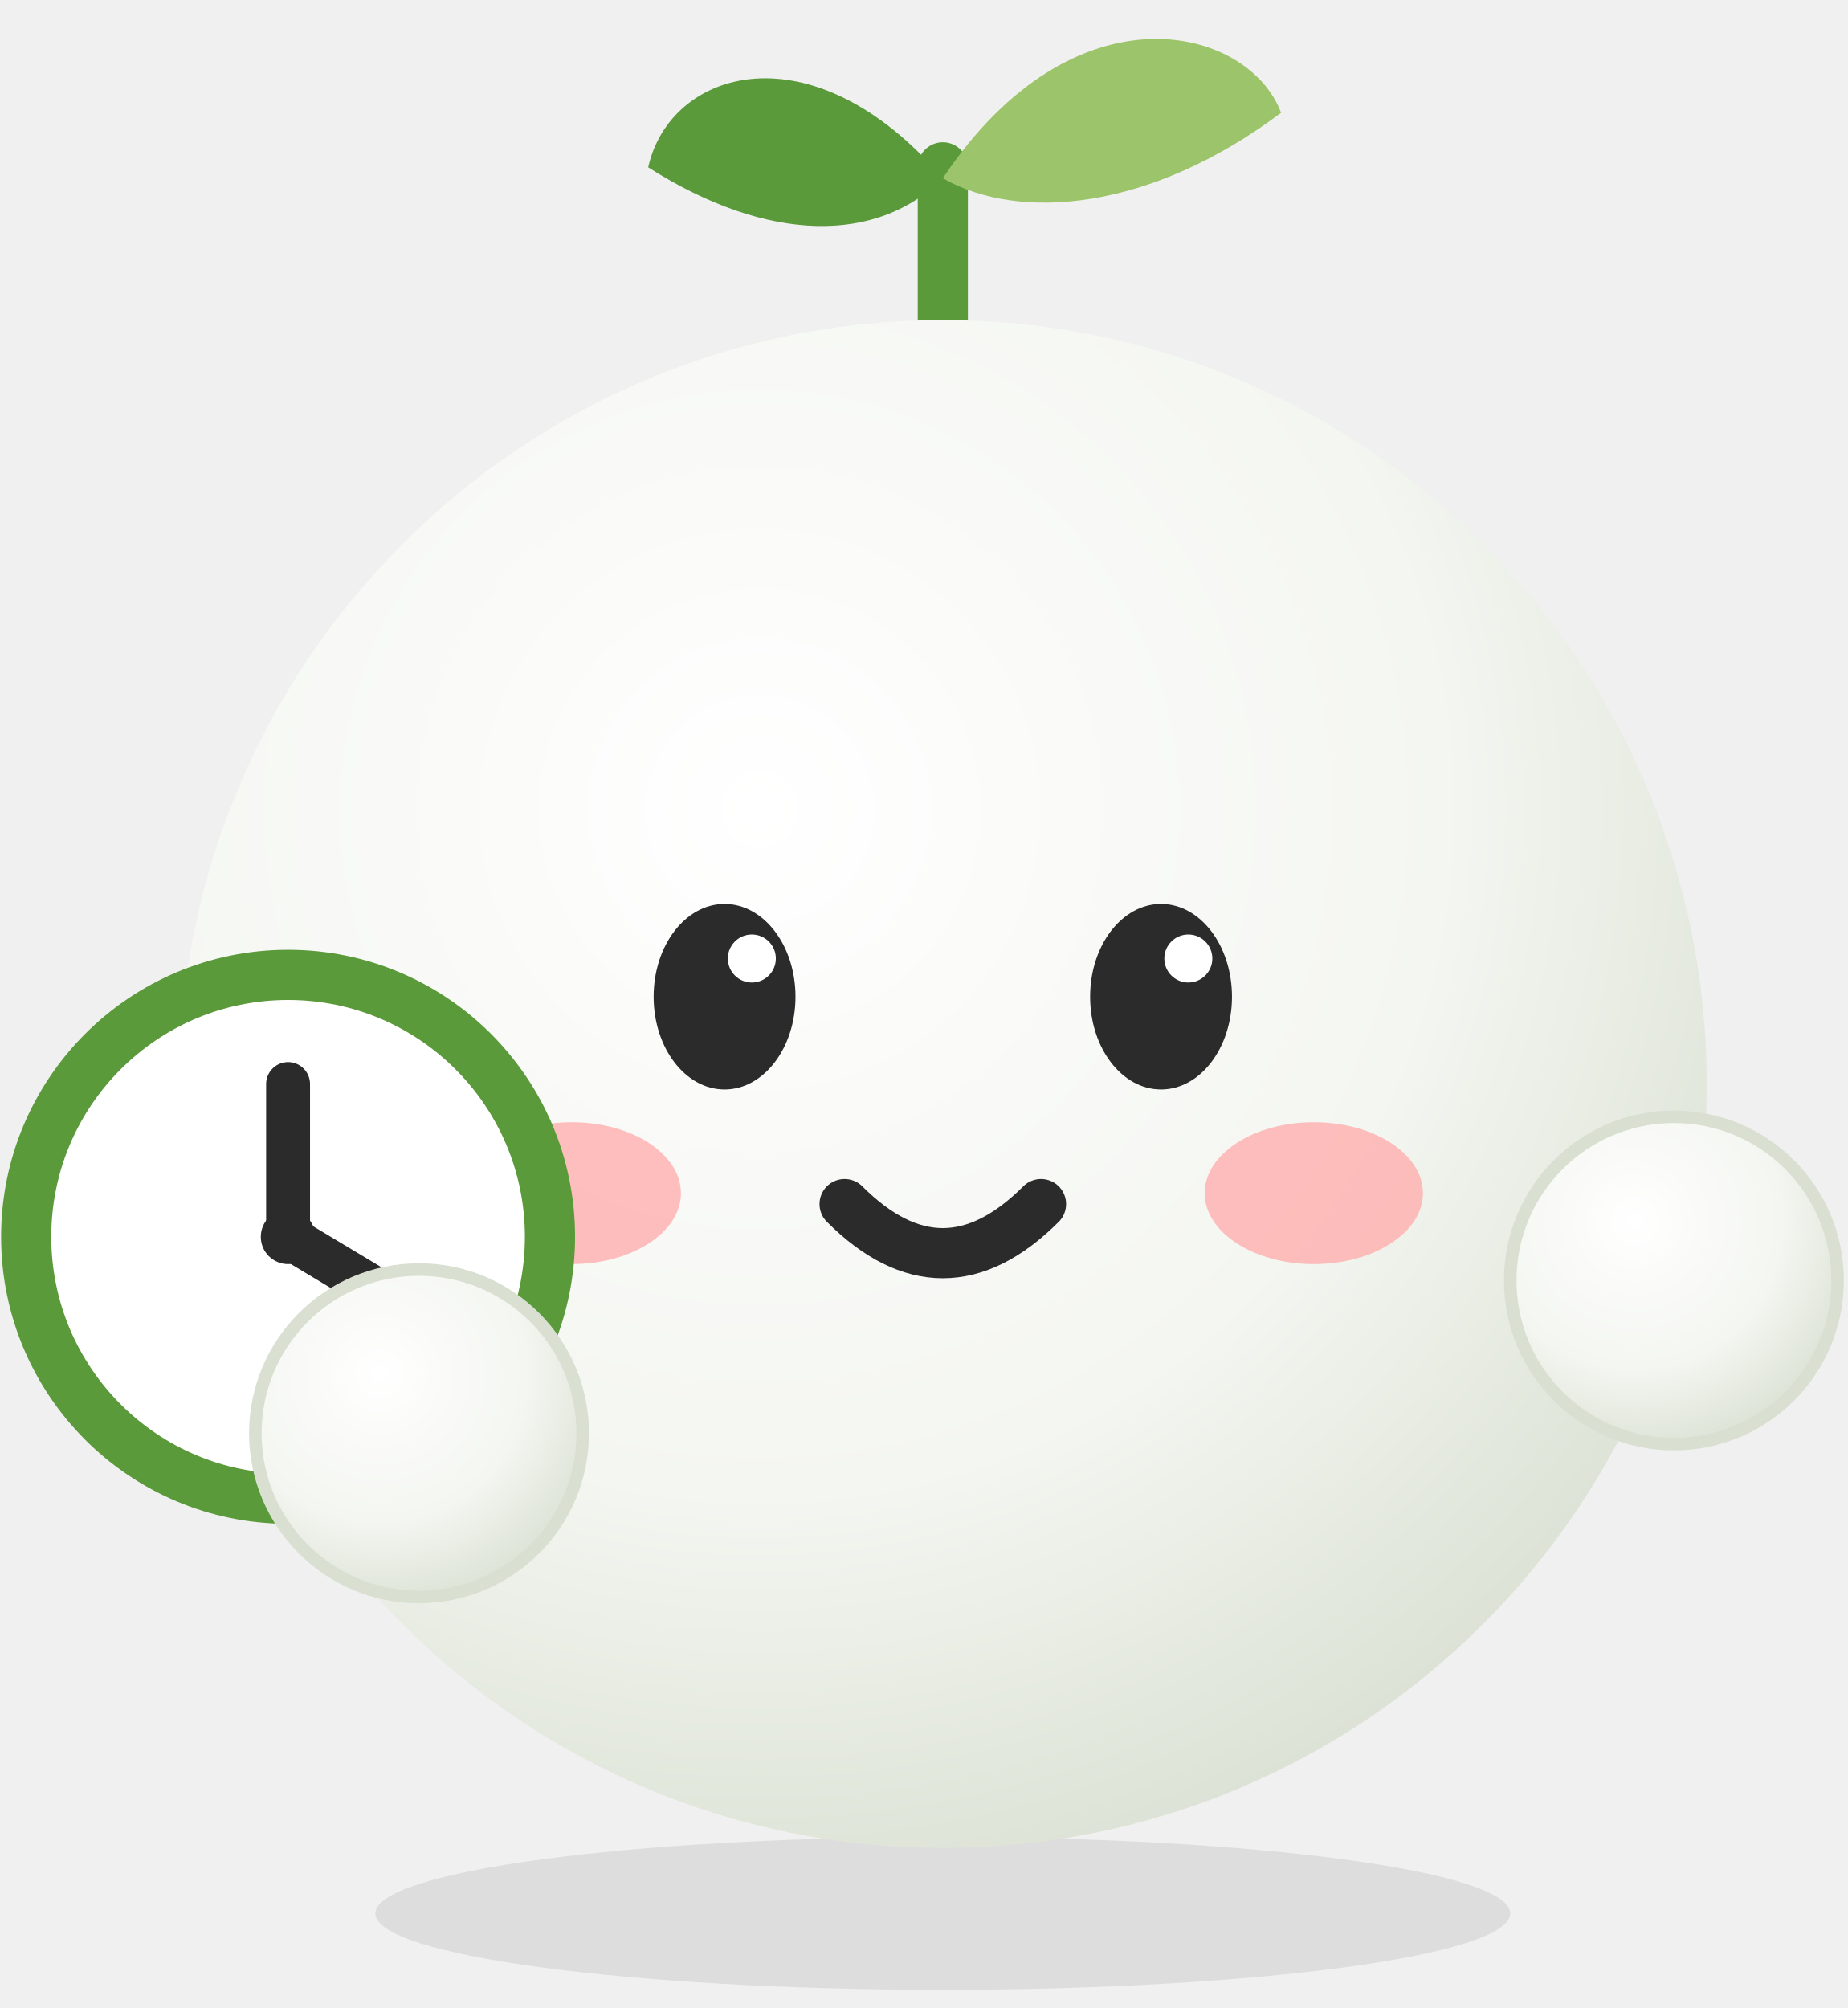
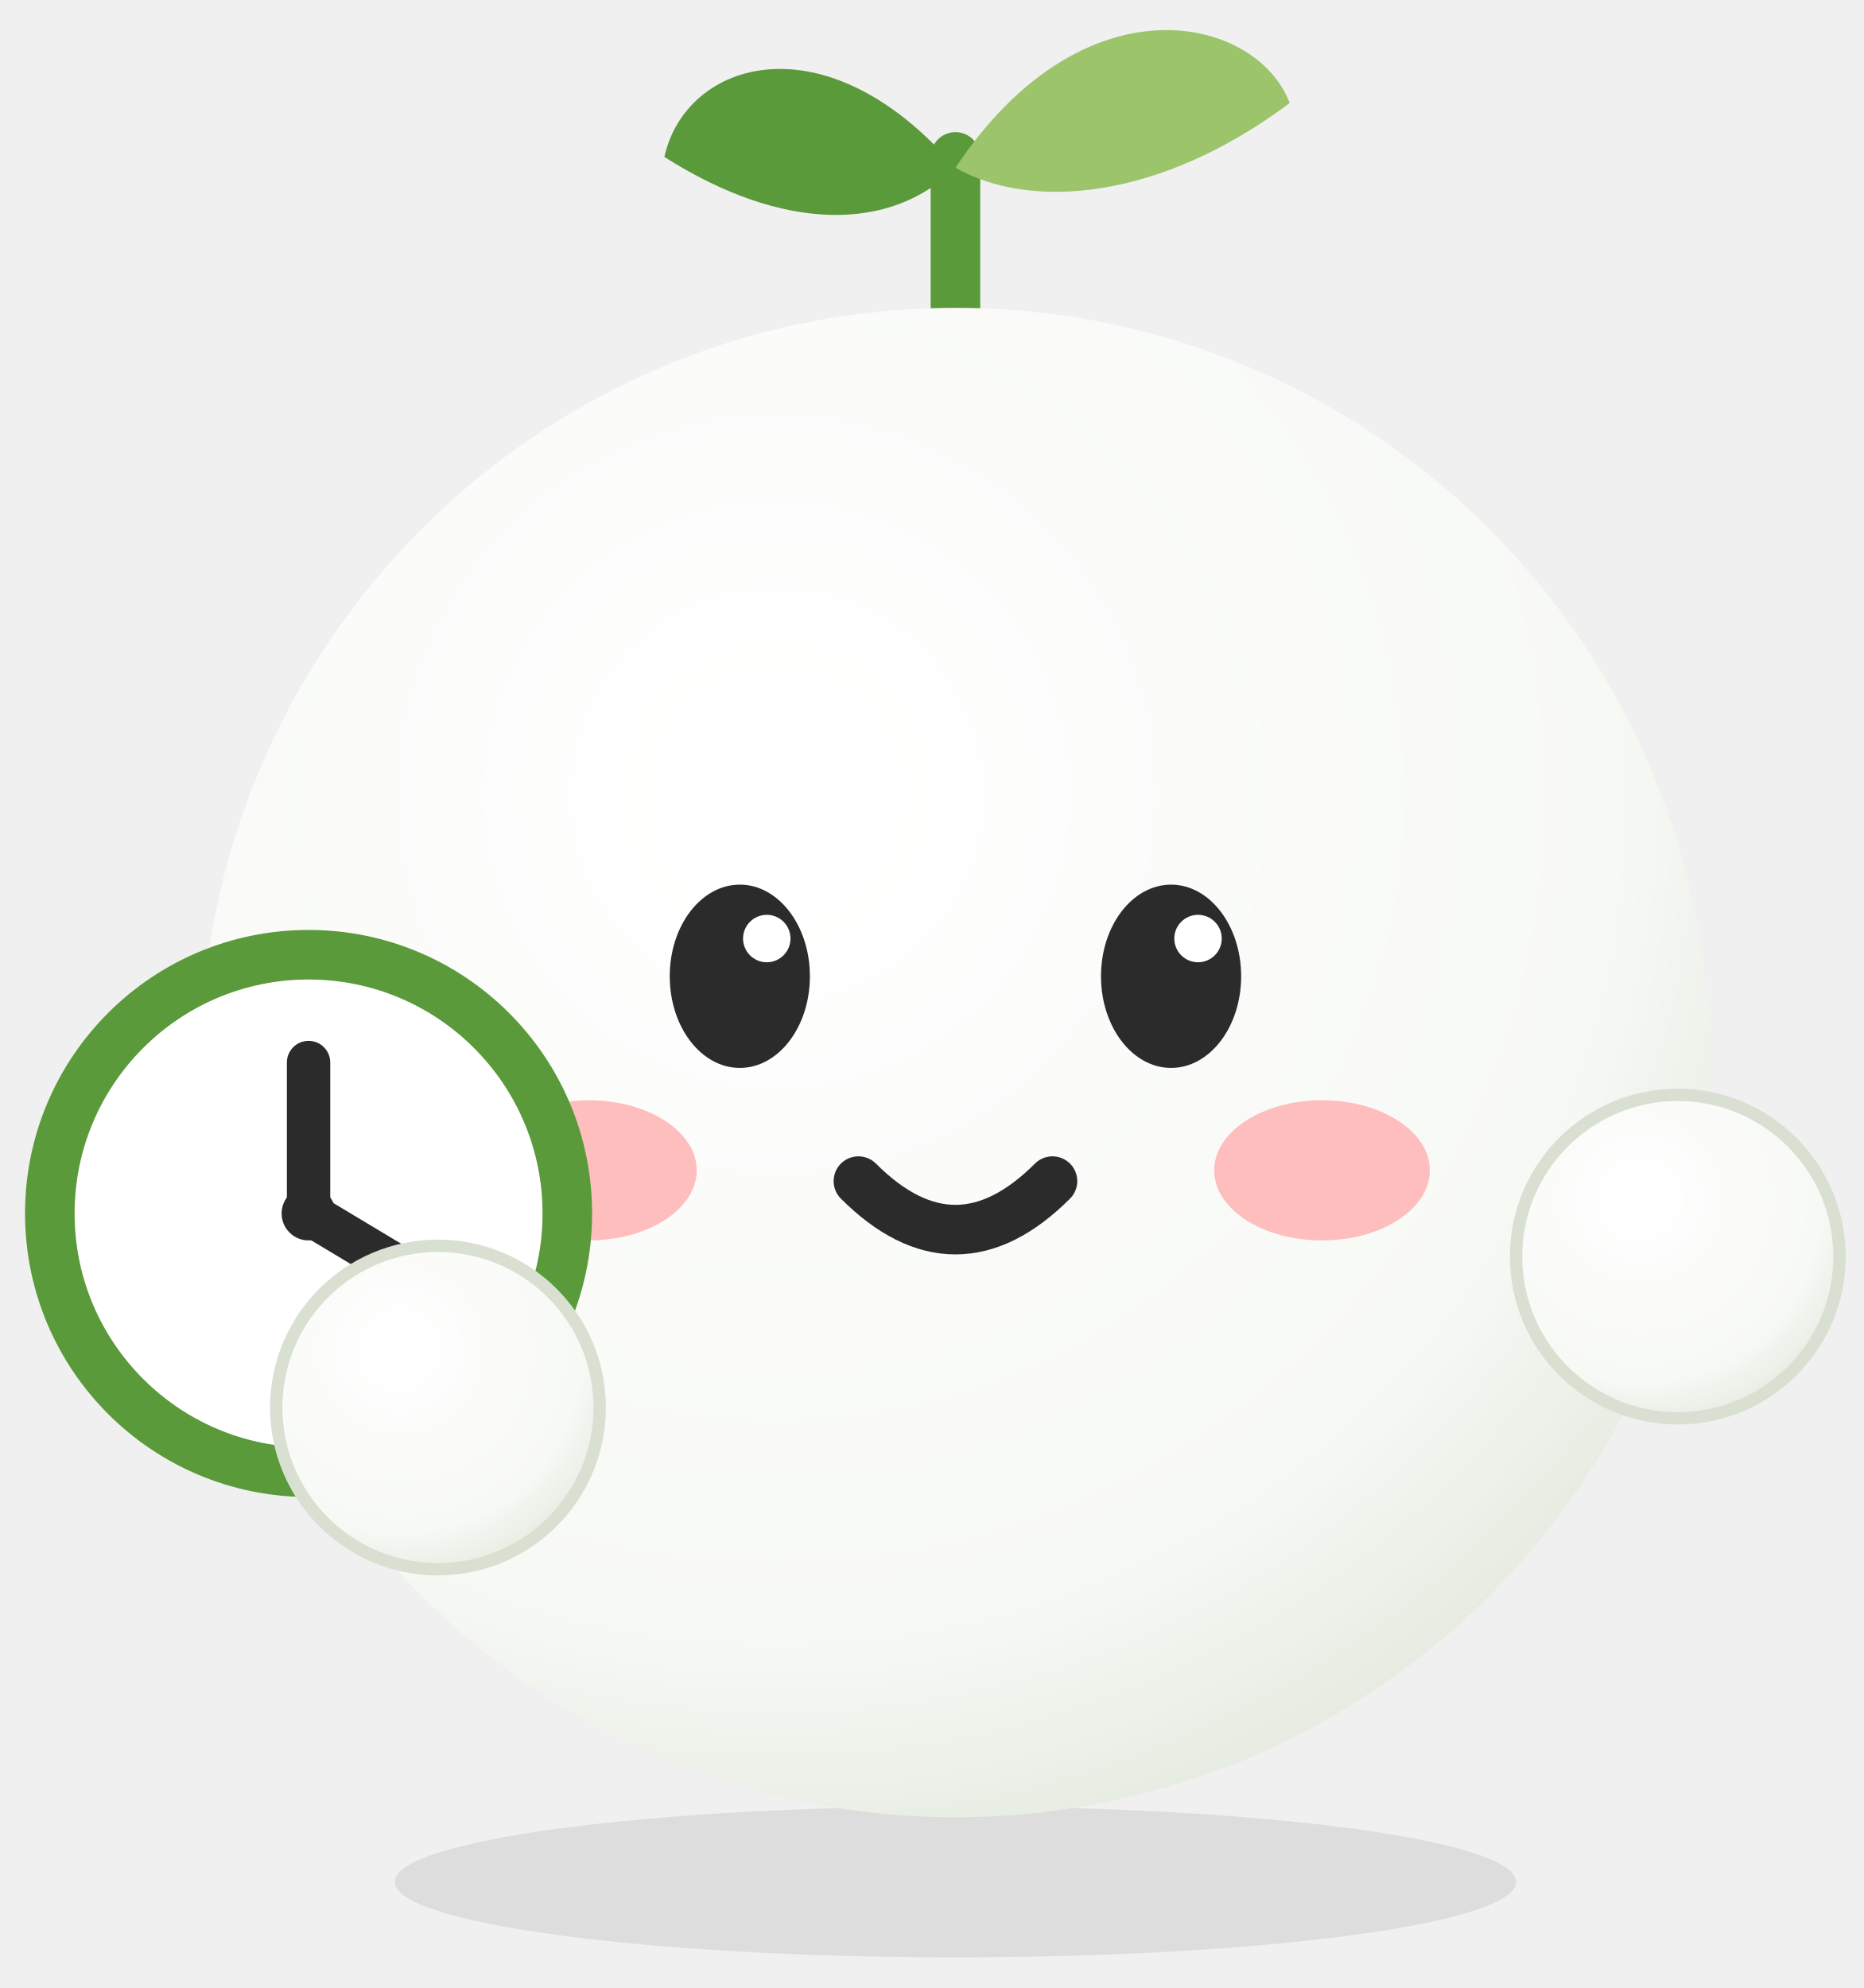
- <svg xmlns="http://www.w3.org/2000/svg" width="127" height="138" viewBox="155.2 171 127 138" fill="none">
-   <path d="M220 307.75C241.539 307.75 259 305.399 259 302.5C259 299.601 241.539 297.25 220 297.25C198.461 297.25 181 299.601 181 302.5C181 305.399 198.461 307.75 220 307.75Z" fill="black" fill-opacity="0.08" />
-   <path d="M220 193V182.5" stroke-width="3.448" stroke-linecap="round" stroke="#5B9A3A" />
-   <path d="M220 183.25C211 172.75 201.25 175.75 199.75 182.5C208 187.75 215.5 187.75 220 183.25Z" fill="#5B9A3A" />
-   <path d="M220 183.25C229 169.75 241 172.75 243.25 178.75C234.25 185.5 225.25 186.25 220 183.25Z" fill="#9CC46B" />
-   <path d="M220 298C248.995 298 272.5 274.495 272.5 245.5C272.5 216.505 248.995 193 220 193C191.005 193 167.5 216.505 167.5 245.5C167.5 274.495 191.005 298 220 298Z" fill="url(#clock_paint0_radial)" />
-   <path d="M194.5 257.875C198.642 257.875 202 255.692 202 253C202 250.308 198.642 248.125 194.5 248.125C190.358 248.125 187 250.308 187 253C187 255.692 190.358 257.875 194.5 257.875Z" fill="#FFA9A9" fill-opacity="0.75" />
-   <path d="M245.5 257.875C249.642 257.875 253 255.692 253 253C253 250.308 249.642 248.125 245.5 248.125C241.358 248.125 238 250.308 238 253C238 255.692 241.358 257.875 245.5 257.875Z" fill="#FFA9A9" fill-opacity="0.75" />
-   <path d="M205 245.875C207.692 245.875 209.875 243.021 209.875 239.5C209.875 235.979 207.692 233.125 205 233.125C202.308 233.125 200.125 235.979 200.125 239.5C200.125 243.021 202.308 245.875 205 245.875Z" fill="#2B2B2B" />
-   <path d="M235 245.875C237.692 245.875 239.875 243.021 239.875 239.5C239.875 235.979 237.692 233.125 235 233.125C232.308 233.125 230.125 235.979 230.125 239.5C230.125 243.021 232.308 245.875 235 245.875Z" fill="#2B2B2B" />
-   <path d="M206.875 238.525C207.786 238.525 208.525 237.786 208.525 236.875C208.525 235.964 207.786 235.225 206.875 235.225C205.964 235.225 205.225 235.964 205.225 236.875C205.225 237.786 205.964 238.525 206.875 238.525Z" fill="white" />
-   <path d="M236.875 238.525C237.786 238.525 238.525 237.786 238.525 236.875C238.525 235.964 237.786 235.225 236.875 235.225C235.964 235.225 235.225 235.964 235.225 236.875C235.225 237.786 235.964 238.525 236.875 238.525Z" fill="white" />
-   <path d="M213.25 253.75C217.75 258.25 222.25 258.25 226.75 253.75" stroke-width="3.448" stroke-linecap="round" stroke="#2B2B2B" />
-   <path d="M270.25 270.25C276.463 270.25 281.5 265.213 281.5 259C281.5 252.787 276.463 247.75 270.25 247.75C264.037 247.75 259 252.787 259 259C259 265.213 264.037 270.25 270.25 270.25Z" fill="url(#clock_paint1_radial)" stroke-width="0.862" stroke="#D9E0D2" />
-   <path d="M175 274C184.941 274 193 265.941 193 256C193 246.059 184.941 238 175 238C165.059 238 157 246.059 157 256C157 265.941 165.059 274 175 274Z" fill="white" stroke-width="3.448" stroke="#5B9A3A" />
-   <path d="M175 245.5V256L182.5 260.5" stroke-width="3.017" stroke-linecap="round" stroke="#2B2B2B" />
-   <path d="M175 257.875C176.036 257.875 176.875 257.036 176.875 256C176.875 254.964 176.036 254.125 175 254.125C173.964 254.125 173.125 254.964 173.125 256C173.125 257.036 173.964 257.875 175 257.875Z" fill="#2B2B2B" />
-   <path d="M184 280.75C190.213 280.75 195.25 275.713 195.25 269.5C195.25 263.287 190.213 258.25 184 258.25C177.787 258.25 172.75 263.287 172.75 269.5C172.75 275.713 177.787 280.75 184 280.75Z" fill="url(#clock_paint2_radial)" stroke-width="0.862" stroke="#D9E0D2" />
+ <svg xmlns="http://www.w3.org/2000/svg" width="150" height="160" viewBox="9.9 13.9 150.4 159.5" fill="none">
+   <path d="M87 171.39C111.985 171.39 132.24 168.663 132.24 165.3C132.24 161.937 111.985 159.21 87 159.21C62.015 159.21 41.76 161.937 41.76 165.3C41.76 168.663 62.015 171.39 87 171.39Z" fill="black" fill-opacity="0.08" />
+   <path d="M87 38.28V26.1" stroke-width="4" stroke-linecap="round" stroke="#5B9A3A" />
+   <path d="M87 26.97C76.56 14.79 65.25 18.27 63.51 26.1C73.08 32.19 81.78 32.19 87 26.97Z" fill="#5B9A3A" />
+   <path d="M87 26.97C97.44 11.31 111.36 14.79 113.97 21.75C103.53 29.58 93.09 30.45 87 26.97Z" fill="#9CC46B" />
+   <path d="M87 160.08C120.634 160.08 147.9 132.814 147.9 99.18C147.9 65.546 120.634 38.28 87 38.28C53.366 38.28 26.1 65.546 26.1 99.18C26.1 132.814 53.366 160.08 87 160.08Z" fill="url(#mascot_clock_shade)" />
+   <path d="M57.42 113.535C62.225 113.535 66.12 111.003 66.12 107.88C66.12 104.757 62.225 102.225 57.42 102.225C52.615 102.225 48.72 104.757 48.72 107.88C48.72 111.003 52.615 113.535 57.42 113.535Z" fill="#FFA9A9" fill-opacity="0.75" />
+   <path d="M116.58 113.535C121.385 113.535 125.28 111.003 125.28 107.88C125.28 104.757 121.385 102.225 116.58 102.225C111.775 102.225 107.88 104.757 107.88 107.88C107.88 111.003 111.775 113.535 116.58 113.535Z" fill="#FFA9A9" fill-opacity="0.75" />
+   <path d="M69.6 99.615C72.723 99.615 75.255 96.304 75.255 92.22C75.255 88.136 72.723 84.825 69.6 84.825C66.477 84.825 63.945 88.136 63.945 92.22C63.945 96.304 66.477 99.615 69.6 99.615Z" fill="#2B2B2B" />
+   <path d="M104.4 99.615C107.523 99.615 110.055 96.304 110.055 92.22C110.055 88.136 107.523 84.825 104.4 84.825C101.277 84.825 98.745 88.136 98.745 92.22C98.745 96.304 101.277 99.615 104.4 99.615Z" fill="#2B2B2B" />
+   <path d="M71.775 91.089C72.832 91.089 73.689 90.232 73.689 89.175C73.689 88.118 72.832 87.261 71.775 87.261C70.718 87.261 69.861 88.118 69.861 89.175C69.861 90.232 70.718 91.089 71.775 91.089Z" fill="white" />
+   <path d="M106.575 91.089C107.632 91.089 108.489 90.232 108.489 89.175C108.489 88.118 107.632 87.261 106.575 87.261C105.518 87.261 104.661 88.118 104.661 89.175C104.661 90.232 105.518 91.089 106.575 91.089Z" fill="white" />
+   <path d="M79.17 108.75C84.39 113.97 89.61 113.97 94.83 108.75" stroke-width="4" stroke-linecap="round" stroke="#2B2B2B" />
+   <path d="M145.29 127.89C152.497 127.89 158.34 122.047 158.34 114.84C158.34 107.633 152.497 101.79 145.29 101.79C138.083 101.79 132.24 107.633 132.24 114.84C132.24 122.047 138.083 127.89 145.29 127.89Z" fill="url(#mascot_clock_shade)" stroke="#D9E0D2" />
+   <path d="M34.8 132.24C46.332 132.24 55.68 122.892 55.68 111.36C55.68 99.828 46.332 90.48 34.8 90.48C23.268 90.48 13.92 99.828 13.92 111.36C13.92 122.892 23.268 132.24 34.8 132.24Z" fill="white" stroke-width="4" stroke="#5B9A3A" />
+   <path d="M34.8 99.18V111.36L43.5 116.58" stroke-width="3.5" stroke-linecap="round" stroke="#2B2B2B" />
+   <path d="M34.8 113.535C36.001 113.535 36.975 112.561 36.975 111.36C36.975 110.159 36.001 109.185 34.8 109.185C33.599 109.185 32.625 110.159 32.625 111.36C32.625 112.561 33.599 113.535 34.8 113.535Z" fill="#2B2B2B" />
+   <path d="M45.24 140.07C52.447 140.07 58.29 134.227 58.29 127.02C58.29 119.813 52.447 113.97 45.24 113.97C38.033 113.97 32.19 119.813 32.19 127.02C32.19 134.227 38.033 140.07 45.24 140.07Z" fill="url(#mascot_clock_shade)" stroke="#D9E0D2" />
  <defs>
-     <radialGradient id="clock_paint0_radial" cx="0" cy="0" r="1" gradientUnits="userSpaceOnUse" gradientTransform="translate(207.4 226.6) scale(78.75)">
-       <stop stop-color="white" />
-       <stop offset="0.6" stop-color="#F4F6F1" />
-       <stop offset="1" stop-color="#D9E0D2" />
-     </radialGradient>
-     <radialGradient id="clock_paint1_radial" cx="0" cy="0" r="1" gradientUnits="userSpaceOnUse" gradientTransform="translate(267.55 254.95) scale(16.875)">
-       <stop stop-color="white" />
-       <stop offset="0.6" stop-color="#F4F6F1" />
-       <stop offset="1" stop-color="#D9E0D2" />
-     </radialGradient>
-     <radialGradient id="clock_paint2_radial" cx="0" cy="0" r="1" gradientUnits="userSpaceOnUse" gradientTransform="translate(181.3 265.45) scale(16.875)">
-       <stop stop-color="white" />
-       <stop offset="0.6" stop-color="#F4F6F1" />
-       <stop offset="1" stop-color="#D9E0D2" />
+     <radialGradient id="mascot_clock_shade" cx="0.38" cy="0.32" r="0.75" fx="0.38" fy="0.32">
+       <stop offset="0" stop-color="#FFFFFF" />
+       <stop offset="0.75" stop-color="#F7F9F5" />
+       <stop offset="1" stop-color="#E4EADF" />
    </radialGradient>
  </defs>
</svg>
